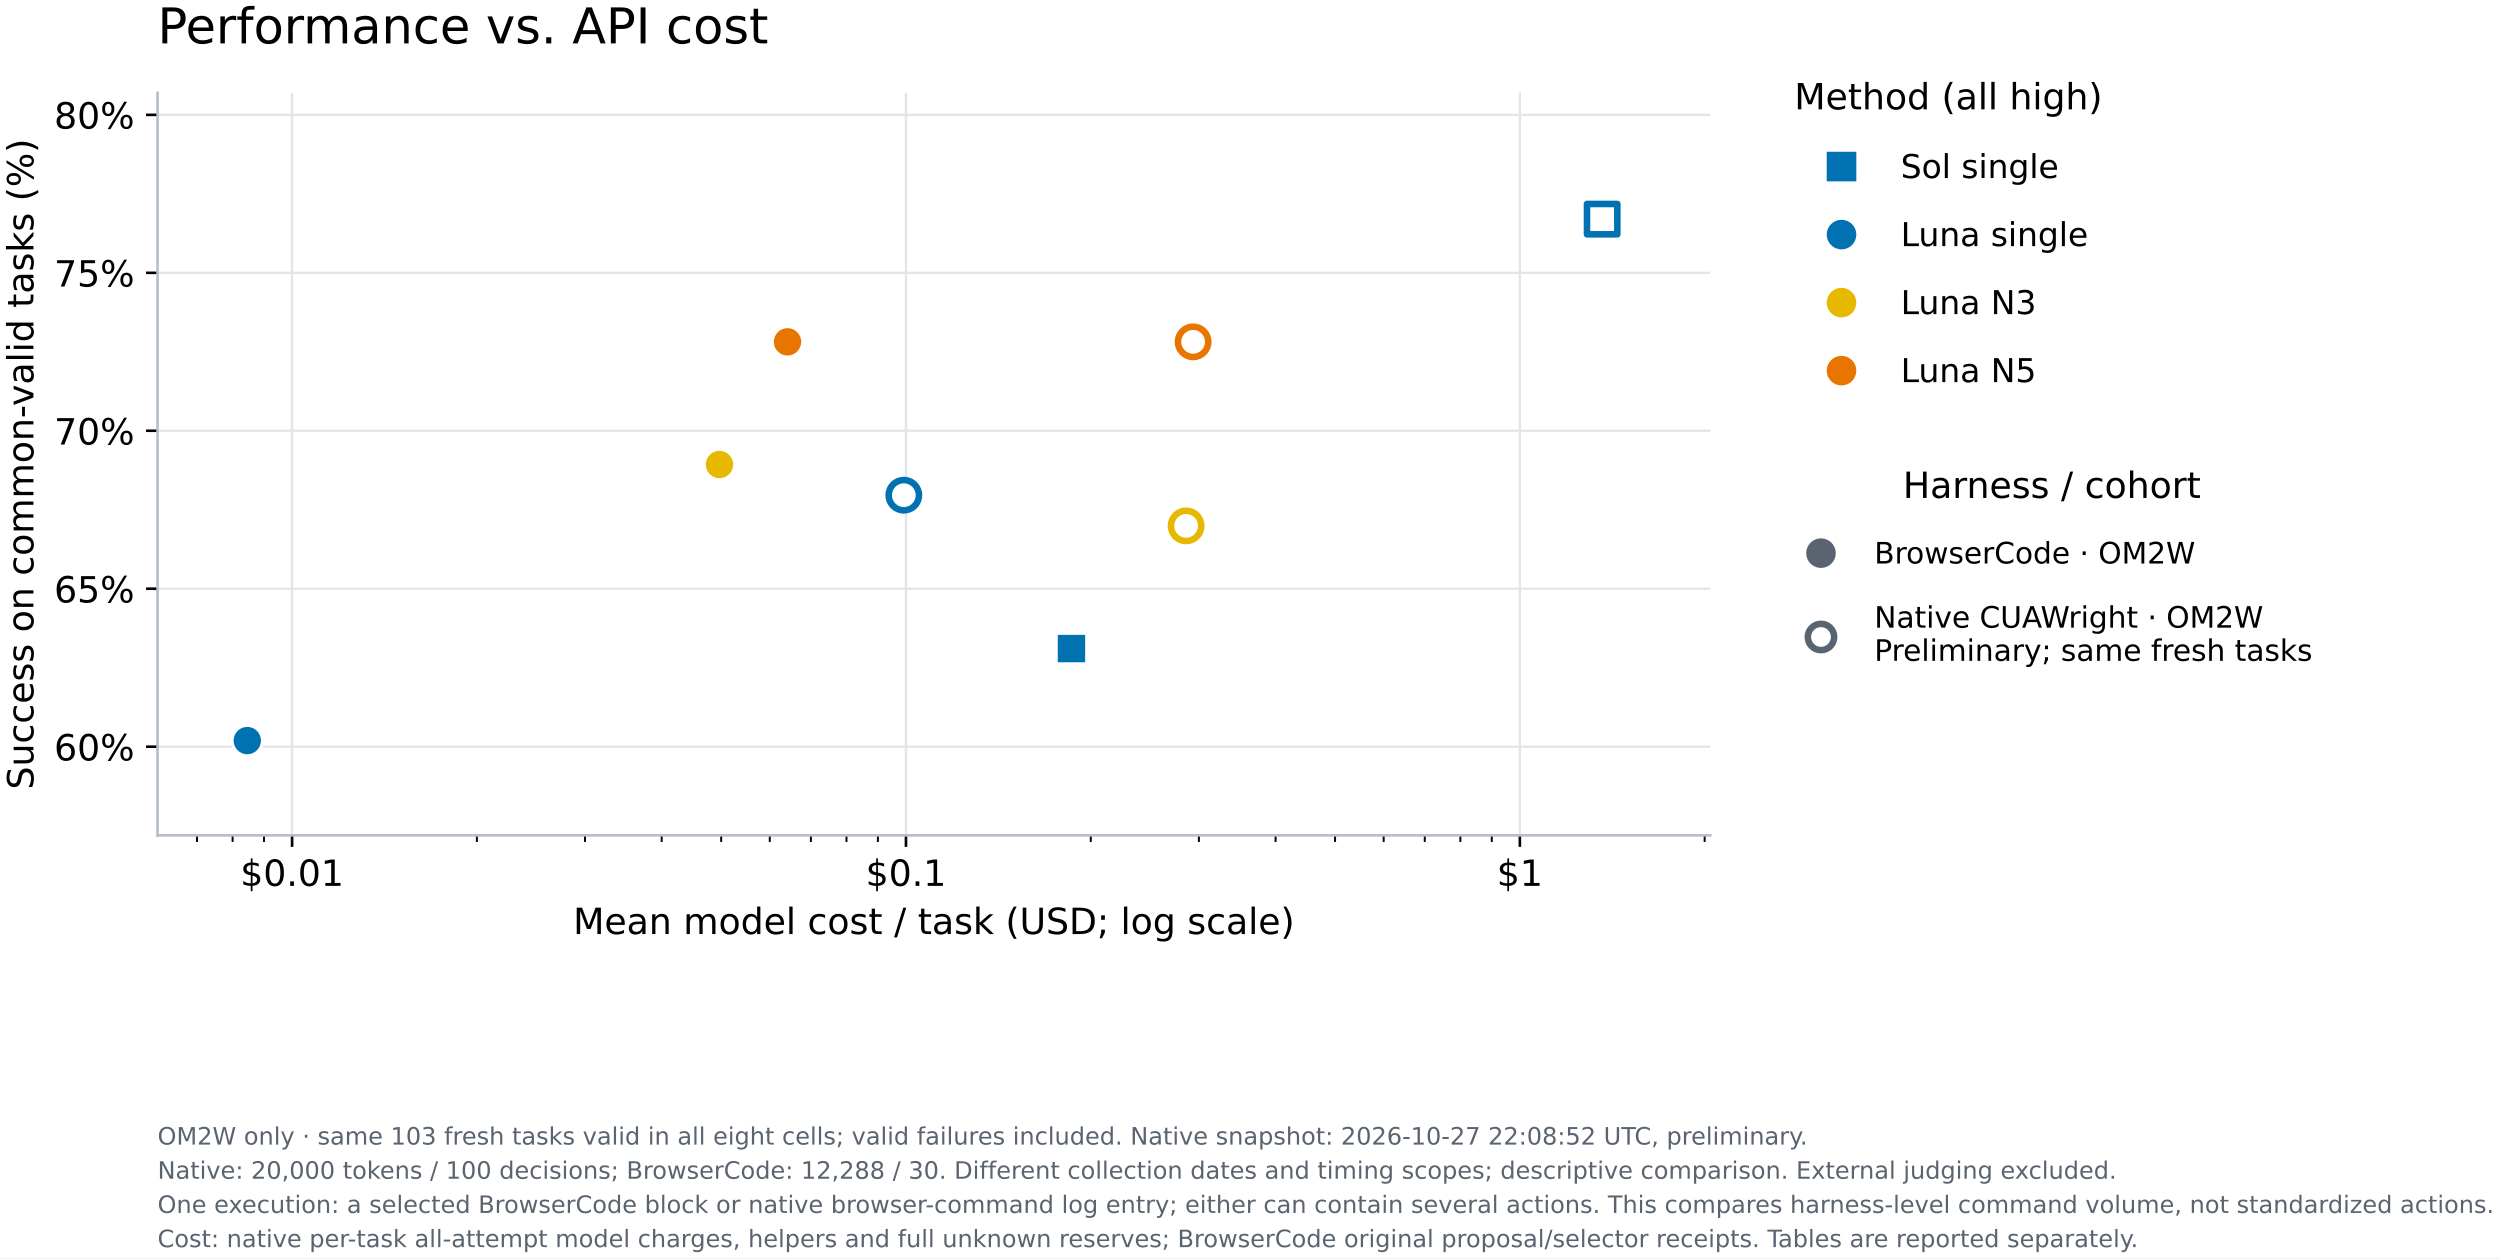
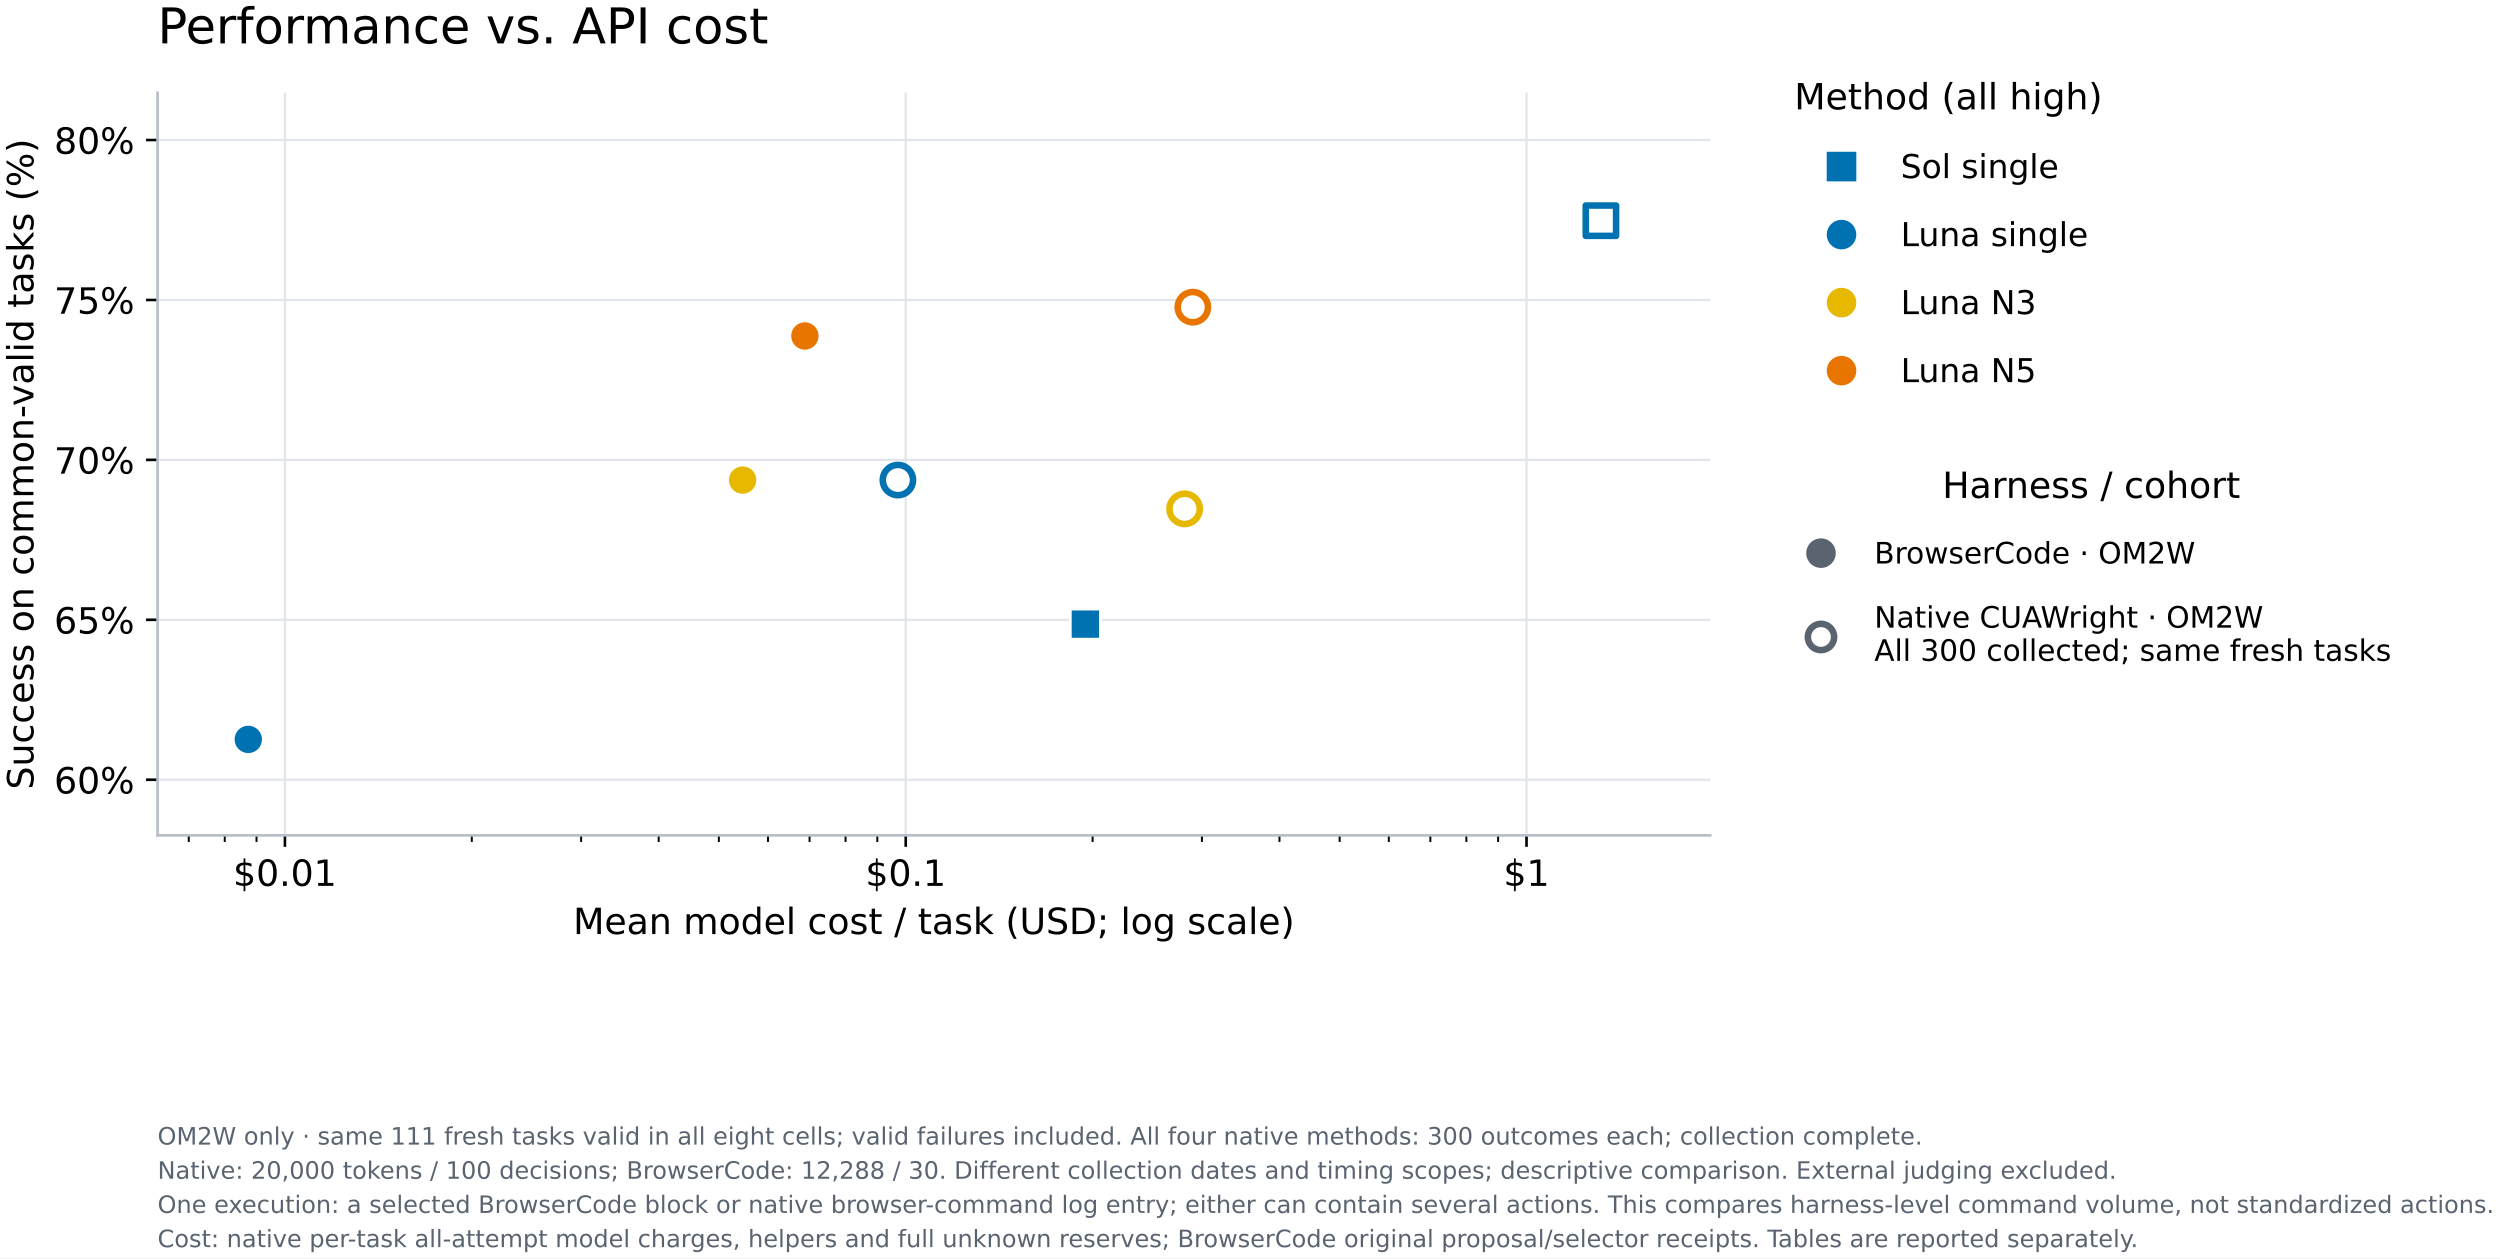
<svg xmlns="http://www.w3.org/2000/svg" xmlns:xlink="http://www.w3.org/1999/xlink" width="759.912pt" height="382.408pt" viewBox="0 0 759.912 382.408" version="1.1">
  <defs>
    <style type="text/css">*{stroke-linejoin: round; stroke-linecap: butt}</style>
  </defs>
  <g id="figure_1">
    <g id="patch_1">
      <path d="M 0 382.408 L 759.912 382.408 L 759.912 -0 L 0 -0 z " style="fill: #ffffff" />
    </g>
    <g id="axes_1">
      <g id="patch_2">
        <path d="M 47.895 253.918 L 519.855 253.918 L 519.855 28.198 L 47.895 28.198 z " style="fill: #ffffff" />
      </g>
      <g id="matplotlib.axis_1">
        <g id="xtick_1">
          <g id="line2d_1">
-             <path d="M 88.784 253.918 L 88.784 28.198 " clip-path="url(#p5fe3030646)" style="fill: none; stroke: #e2e6ea; stroke-width: 0.7; stroke-linecap: square" />
+             <path d="M 86.604 253.918 L 86.604 28.198 " clip-path="url(#p6289dd55c2)" style="fill: none; stroke: #e2e6ea; stroke-width: 0.7; stroke-linecap: square" />
          </g>
          <g id="line2d_2">
            <defs>
-               <path id="md07821ea5d" d="M 0 0 L 0 3.5 " style="stroke: #000000; stroke-width: 0.8" />
+               <path id="m6fe78a5121" d="M 0 0 L 0 3.5 " style="stroke: #000000; stroke-width: 0.8" />
            </defs>
            <g>
-               <use xlink:href="#md07821ea5d" x="88.784" y="253.918" style="stroke: #000000; stroke-width: 0.8" />
+               <use xlink:href="#m6fe78a5121" x="86.604" y="253.918" style="stroke: #000000; stroke-width: 0.8" />
            </g>
          </g>
          <g id="text_1">
-             <text style="font-size: 11px; font-family: 'DejaVu Sans'; text-anchor: middle" x="88.784" y="269.276" transform="rotate(-0 88.7843 269.2759)">$0.01</text>
+             <text style="font-size: 11px; font-family: 'DejaVu Sans'; text-anchor: middle" x="86.604" y="269.276" transform="rotate(-0 86.60435 269.2759)">$0.01</text>
          </g>
        </g>
        <g id="xtick_2">
          <g id="line2d_3">
-             <path d="M 275.384 253.918 L 275.384 28.198 " clip-path="url(#p5fe3030646)" style="fill: none; stroke: #e2e6ea; stroke-width: 0.7; stroke-linecap: square" />
+             <path d="M 275.306 253.918 L 275.306 28.198 " clip-path="url(#p6289dd55c2)" style="fill: none; stroke: #e2e6ea; stroke-width: 0.7; stroke-linecap: square" />
          </g>
          <g id="line2d_4">
            <g>
-               <use xlink:href="#md07821ea5d" x="275.384" y="253.918" style="stroke: #000000; stroke-width: 0.8" />
+               <use xlink:href="#m6fe78a5121" x="275.306" y="253.918" style="stroke: #000000; stroke-width: 0.8" />
            </g>
          </g>
          <g id="text_2">
-             <text style="font-size: 11px; font-family: 'DejaVu Sans'; text-anchor: middle" x="275.384" y="269.276" transform="rotate(-0 275.3842 269.2759)">$0.1</text>
+             <text style="font-size: 11px; font-family: 'DejaVu Sans'; text-anchor: middle" x="275.306" y="269.276" transform="rotate(-0 275.3062 269.2759)">$0.1</text>
          </g>
        </g>
        <g id="xtick_3">
          <g id="line2d_5">
-             <path d="M 461.984 253.918 L 461.984 28.198 " clip-path="url(#p5fe3030646)" style="fill: none; stroke: #e2e6ea; stroke-width: 0.7; stroke-linecap: square" />
+             <path d="M 464.008 253.918 L 464.008 28.198 " clip-path="url(#p6289dd55c2)" style="fill: none; stroke: #e2e6ea; stroke-width: 0.7; stroke-linecap: square" />
          </g>
          <g id="line2d_6">
            <g>
-               <use xlink:href="#md07821ea5d" x="461.984" y="253.918" style="stroke: #000000; stroke-width: 0.8" />
+               <use xlink:href="#m6fe78a5121" x="464.008" y="253.918" style="stroke: #000000; stroke-width: 0.8" />
            </g>
          </g>
          <g id="text_3">
-             <text style="font-size: 11px; font-family: 'DejaVu Sans'; text-anchor: middle" x="461.984" y="269.276" transform="rotate(-0 461.9841 269.2759)">$1</text>
+             <text style="font-size: 11px; font-family: 'DejaVu Sans'; text-anchor: middle" x="464.008" y="269.276" transform="rotate(-0 464.0081 269.2759)">$1</text>
          </g>
        </g>
        <g id="xtick_4">
          <g id="line2d_7">
            <defs>
-               <path id="m4a352d7427" d="M 0 0 L 0 2 " style="stroke: #000000; stroke-width: 0.6" />
+               <path id="m19a1a80abd" d="M 0 0 L 0 2 " style="stroke: #000000; stroke-width: 0.6" />
            </defs>
            <g>
-               <use xlink:href="#m4a352d7427" x="59.88" y="253.918" style="stroke: #000000; stroke-width: 0.6" />
+               <use xlink:href="#m19a1a80abd" x="57.374" y="253.918" style="stroke: #000000; stroke-width: 0.6" />
            </g>
          </g>
        </g>
        <g id="xtick_5">
          <g id="line2d_8">
            <g>
-               <use xlink:href="#m4a352d7427" x="70.701" y="253.918" style="stroke: #000000; stroke-width: 0.6" />
+               <use xlink:href="#m19a1a80abd" x="68.317" y="253.918" style="stroke: #000000; stroke-width: 0.6" />
            </g>
          </g>
        </g>
        <g id="xtick_6">
          <g id="line2d_9">
            <g>
-               <use xlink:href="#m4a352d7427" x="80.246" y="253.918" style="stroke: #000000; stroke-width: 0.6" />
+               <use xlink:href="#m19a1a80abd" x="77.97" y="253.918" style="stroke: #000000; stroke-width: 0.6" />
            </g>
          </g>
        </g>
        <g id="xtick_7">
          <g id="line2d_10">
            <g>
-               <use xlink:href="#m4a352d7427" x="144.956" y="253.918" style="stroke: #000000; stroke-width: 0.6" />
+               <use xlink:href="#m19a1a80abd" x="143.409" y="253.918" style="stroke: #000000; stroke-width: 0.6" />
            </g>
          </g>
        </g>
        <g id="xtick_8">
          <g id="line2d_11">
            <g>
-               <use xlink:href="#m4a352d7427" x="177.815" y="253.918" style="stroke: #000000; stroke-width: 0.6" />
+               <use xlink:href="#m19a1a80abd" x="176.638" y="253.918" style="stroke: #000000; stroke-width: 0.6" />
            </g>
          </g>
        </g>
        <g id="xtick_9">
          <g id="line2d_12">
            <g>
-               <use xlink:href="#m4a352d7427" x="201.129" y="253.918" style="stroke: #000000; stroke-width: 0.6" />
+               <use xlink:href="#m19a1a80abd" x="200.214" y="253.918" style="stroke: #000000; stroke-width: 0.6" />
            </g>
          </g>
        </g>
        <g id="xtick_10">
          <g id="line2d_13">
            <g>
-               <use xlink:href="#m4a352d7427" x="219.212" y="253.918" style="stroke: #000000; stroke-width: 0.6" />
+               <use xlink:href="#m19a1a80abd" x="218.501" y="253.918" style="stroke: #000000; stroke-width: 0.6" />
            </g>
          </g>
        </g>
        <g id="xtick_11">
          <g id="line2d_14">
            <g>
-               <use xlink:href="#m4a352d7427" x="233.987" y="253.918" style="stroke: #000000; stroke-width: 0.6" />
+               <use xlink:href="#m19a1a80abd" x="233.443" y="253.918" style="stroke: #000000; stroke-width: 0.6" />
            </g>
          </g>
        </g>
        <g id="xtick_12">
          <g id="line2d_15">
            <g>
-               <use xlink:href="#m4a352d7427" x="246.48" y="253.918" style="stroke: #000000; stroke-width: 0.6" />
+               <use xlink:href="#m19a1a80abd" x="246.076" y="253.918" style="stroke: #000000; stroke-width: 0.6" />
            </g>
          </g>
        </g>
        <g id="xtick_13">
          <g id="line2d_16">
            <g>
-               <use xlink:href="#m4a352d7427" x="257.301" y="253.918" style="stroke: #000000; stroke-width: 0.6" />
+               <use xlink:href="#m19a1a80abd" x="257.019" y="253.918" style="stroke: #000000; stroke-width: 0.6" />
            </g>
          </g>
        </g>
        <g id="xtick_14">
          <g id="line2d_17">
            <g>
-               <use xlink:href="#m4a352d7427" x="266.846" y="253.918" style="stroke: #000000; stroke-width: 0.6" />
+               <use xlink:href="#m19a1a80abd" x="266.672" y="253.918" style="stroke: #000000; stroke-width: 0.6" />
            </g>
          </g>
        </g>
        <g id="xtick_15">
          <g id="line2d_18">
            <g>
-               <use xlink:href="#m4a352d7427" x="331.556" y="253.918" style="stroke: #000000; stroke-width: 0.6" />
+               <use xlink:href="#m19a1a80abd" x="332.111" y="253.918" style="stroke: #000000; stroke-width: 0.6" />
            </g>
          </g>
        </g>
        <g id="xtick_16">
          <g id="line2d_19">
            <g>
-               <use xlink:href="#m4a352d7427" x="364.415" y="253.918" style="stroke: #000000; stroke-width: 0.6" />
+               <use xlink:href="#m19a1a80abd" x="365.34" y="253.918" style="stroke: #000000; stroke-width: 0.6" />
            </g>
          </g>
        </g>
        <g id="xtick_17">
          <g id="line2d_20">
            <g>
-               <use xlink:href="#m4a352d7427" x="387.729" y="253.918" style="stroke: #000000; stroke-width: 0.6" />
+               <use xlink:href="#m19a1a80abd" x="388.916" y="253.918" style="stroke: #000000; stroke-width: 0.6" />
            </g>
          </g>
        </g>
        <g id="xtick_18">
          <g id="line2d_21">
            <g>
-               <use xlink:href="#m4a352d7427" x="405.812" y="253.918" style="stroke: #000000; stroke-width: 0.6" />
+               <use xlink:href="#m19a1a80abd" x="407.203" y="253.918" style="stroke: #000000; stroke-width: 0.6" />
            </g>
          </g>
        </g>
        <g id="xtick_19">
          <g id="line2d_22">
            <g>
-               <use xlink:href="#m4a352d7427" x="420.587" y="253.918" style="stroke: #000000; stroke-width: 0.6" />
+               <use xlink:href="#m19a1a80abd" x="422.145" y="253.918" style="stroke: #000000; stroke-width: 0.6" />
            </g>
          </g>
        </g>
        <g id="xtick_20">
          <g id="line2d_23">
            <g>
-               <use xlink:href="#m4a352d7427" x="433.079" y="253.918" style="stroke: #000000; stroke-width: 0.6" />
+               <use xlink:href="#m19a1a80abd" x="434.778" y="253.918" style="stroke: #000000; stroke-width: 0.6" />
            </g>
          </g>
        </g>
        <g id="xtick_21">
          <g id="line2d_24">
            <g>
-               <use xlink:href="#m4a352d7427" x="443.901" y="253.918" style="stroke: #000000; stroke-width: 0.6" />
+               <use xlink:href="#m19a1a80abd" x="445.721" y="253.918" style="stroke: #000000; stroke-width: 0.6" />
            </g>
          </g>
        </g>
        <g id="xtick_22">
          <g id="line2d_25">
            <g>
-               <use xlink:href="#m4a352d7427" x="453.446" y="253.918" style="stroke: #000000; stroke-width: 0.6" />
-             </g>
-           </g>
-         </g>
-         <g id="xtick_23">
-           <g id="line2d_26">
-             <g>
-               <use xlink:href="#m4a352d7427" x="518.156" y="253.918" style="stroke: #000000; stroke-width: 0.6" />
+               <use xlink:href="#m19a1a80abd" x="455.374" y="253.918" style="stroke: #000000; stroke-width: 0.6" />
            </g>
          </g>
        </g>
        <g id="text_4">
          <text style="font-size: 11px; font-family: 'DejaVu Sans'; text-anchor: middle" x="283.875" y="283.922" transform="rotate(-0 283.8752 283.9219)">Mean model cost / task (USD; log scale)</text>
        </g>
      </g>
      <g id="matplotlib.axis_2">
        <g id="ytick_1">
+           <g id="line2d_26">
+             <path d="M 47.895 237.013 L 519.855 237.013 " clip-path="url(#p6289dd55c2)" style="fill: none; stroke: #e2e6ea; stroke-width: 0.7; stroke-linecap: square" />
+           </g>
          <g id="line2d_27">
-             <path d="M 47.895 226.973 L 519.855 226.973 " clip-path="url(#p5fe3030646)" style="fill: none; stroke: #e2e6ea; stroke-width: 0.7; stroke-linecap: square" />
-           </g>
+             <defs>
+               <path id="m3a8a5064e0" d="M 0 0 L -3.5 0 " style="stroke: #000000; stroke-width: 0.8" />
+             </defs>
+             <g>
+               <use xlink:href="#m3a8a5064e0" x="47.895" y="237.013" style="stroke: #000000; stroke-width: 0.8" />
+             </g>
+           </g>
+           <g id="text_5">
+             <text style="font-size: 11px; font-family: 'DejaVu Sans'; text-anchor: end" x="40.895" y="241.192" transform="rotate(-0 40.89516 241.1919)">60%</text>
+           </g>
+         </g>
+         <g id="ytick_2">
          <g id="line2d_28">
-             <defs>
-               <path id="mc757bfd48d" d="M 0 0 L -3.5 0 " style="stroke: #000000; stroke-width: 0.8" />
-             </defs>
-             <g>
-               <use xlink:href="#mc757bfd48d" x="47.895" y="226.973" style="stroke: #000000; stroke-width: 0.8" />
-             </g>
-           </g>
-           <g id="text_5">
-             <text style="font-size: 11px; font-family: 'DejaVu Sans'; text-anchor: end" x="40.895" y="231.152" transform="rotate(-0 40.89516 231.1521)">60%</text>
-           </g>
-         </g>
-         <g id="ytick_2">
+             <path d="M 47.895 188.4 L 519.855 188.4 " clip-path="url(#p6289dd55c2)" style="fill: none; stroke: #e2e6ea; stroke-width: 0.7; stroke-linecap: square" />
+           </g>
          <g id="line2d_29">
-             <path d="M 47.895 178.957 L 519.855 178.957 " clip-path="url(#p5fe3030646)" style="fill: none; stroke: #e2e6ea; stroke-width: 0.7; stroke-linecap: square" />
-           </g>
+             <g>
+               <use xlink:href="#m3a8a5064e0" x="47.895" y="188.4" style="stroke: #000000; stroke-width: 0.8" />
+             </g>
+           </g>
+           <g id="text_6">
+             <text style="font-size: 11px; font-family: 'DejaVu Sans'; text-anchor: end" x="40.895" y="192.579" transform="rotate(-0 40.89516 192.5793)">65%</text>
+           </g>
+         </g>
+         <g id="ytick_3">
          <g id="line2d_30">
-             <g>
-               <use xlink:href="#mc757bfd48d" x="47.895" y="178.957" style="stroke: #000000; stroke-width: 0.8" />
-             </g>
-           </g>
-           <g id="text_6">
-             <text style="font-size: 11px; font-family: 'DejaVu Sans'; text-anchor: end" x="40.895" y="183.136" transform="rotate(-0 40.89516 183.1365)">65%</text>
-           </g>
-         </g>
-         <g id="ytick_3">
+             <path d="M 47.895 139.788 L 519.855 139.788 " clip-path="url(#p6289dd55c2)" style="fill: none; stroke: #e2e6ea; stroke-width: 0.7; stroke-linecap: square" />
+           </g>
          <g id="line2d_31">
-             <path d="M 47.895 130.942 L 519.855 130.942 " clip-path="url(#p5fe3030646)" style="fill: none; stroke: #e2e6ea; stroke-width: 0.7; stroke-linecap: square" />
-           </g>
+             <g>
+               <use xlink:href="#m3a8a5064e0" x="47.895" y="139.788" style="stroke: #000000; stroke-width: 0.8" />
+             </g>
+           </g>
+           <g id="text_7">
+             <text style="font-size: 11px; font-family: 'DejaVu Sans'; text-anchor: end" x="40.895" y="143.967" transform="rotate(-0 40.89516 143.9667)">70%</text>
+           </g>
+         </g>
+         <g id="ytick_4">
          <g id="line2d_32">
-             <g>
-               <use xlink:href="#mc757bfd48d" x="47.895" y="130.942" style="stroke: #000000; stroke-width: 0.8" />
-             </g>
-           </g>
-           <g id="text_7">
-             <text style="font-size: 11px; font-family: 'DejaVu Sans'; text-anchor: end" x="40.895" y="135.121" transform="rotate(-0 40.89516 135.1209)">70%</text>
-           </g>
-         </g>
-         <g id="ytick_4">
+             <path d="M 47.895 91.175 L 519.855 91.175 " clip-path="url(#p6289dd55c2)" style="fill: none; stroke: #e2e6ea; stroke-width: 0.7; stroke-linecap: square" />
+           </g>
          <g id="line2d_33">
-             <path d="M 47.895 82.926 L 519.855 82.926 " clip-path="url(#p5fe3030646)" style="fill: none; stroke: #e2e6ea; stroke-width: 0.7; stroke-linecap: square" />
-           </g>
+             <g>
+               <use xlink:href="#m3a8a5064e0" x="47.895" y="91.175" style="stroke: #000000; stroke-width: 0.8" />
+             </g>
+           </g>
+           <g id="text_8">
+             <text style="font-size: 11px; font-family: 'DejaVu Sans'; text-anchor: end" x="40.895" y="95.354" transform="rotate(-0 40.89516 95.35417)">75%</text>
+           </g>
+         </g>
+         <g id="ytick_5">
          <g id="line2d_34">
-             <g>
-               <use xlink:href="#mc757bfd48d" x="47.895" y="82.926" style="stroke: #000000; stroke-width: 0.8" />
-             </g>
-           </g>
-           <g id="text_8">
-             <text style="font-size: 11px; font-family: 'DejaVu Sans'; text-anchor: end" x="40.895" y="87.105" transform="rotate(-0 40.89516 87.10527)">75%</text>
-           </g>
-         </g>
-         <g id="ytick_5">
+             <path d="M 47.895 42.562 L 519.855 42.562 " clip-path="url(#p6289dd55c2)" style="fill: none; stroke: #e2e6ea; stroke-width: 0.7; stroke-linecap: square" />
+           </g>
          <g id="line2d_35">
-             <path d="M 47.895 34.911 L 519.855 34.911 " clip-path="url(#p5fe3030646)" style="fill: none; stroke: #e2e6ea; stroke-width: 0.7; stroke-linecap: square" />
-           </g>
-           <g id="line2d_36">
-             <g>
-               <use xlink:href="#mc757bfd48d" x="47.895" y="34.911" style="stroke: #000000; stroke-width: 0.8" />
+             <g>
+               <use xlink:href="#m3a8a5064e0" x="47.895" y="42.562" style="stroke: #000000; stroke-width: 0.8" />
            </g>
          </g>
          <g id="text_9">
-             <text style="font-size: 11px; font-family: 'DejaVu Sans'; text-anchor: end" x="40.895" y="39.09" transform="rotate(-0 40.89516 39.08966)">80%</text>
+             <text style="font-size: 11px; font-family: 'DejaVu Sans'; text-anchor: end" x="40.895" y="46.742" transform="rotate(-0 40.89516 46.74159)">80%</text>
          </g>
        </g>
        <g id="text_10">
          <text style="font-size: 11px; font-family: 'DejaVu Sans'; text-anchor: middle" x="10.158" y="141.058" transform="rotate(-90 10.15828 141.0577)">Success on common-valid tasks (%)</text>
        </g>
      </g>
      <g id="patch_3">
        <path d="M 47.895 253.918 L 47.895 28.198 " style="fill: none; stroke: #b7bec7; stroke-width: 0.8; stroke-linejoin: miter; stroke-linecap: square" />
      </g>
      <g id="patch_4">
        <path d="M 47.895 253.918 L 519.855 253.918 " style="fill: none; stroke: #b7bec7; stroke-width: 0.8; stroke-linejoin: miter; stroke-linecap: square" />
      </g>
      <g id="PathCollection_1">
        <defs>
-           <path id="m7515c80893" d="M -4.61 4.61 L 4.61 4.61 L 4.61 -4.61 L -4.61 -4.61 z " style="stroke: #ffffff; stroke-width: 0.9" />
-         </defs>
-         <g clip-path="url(#p5fe3030646)">
-           <use xlink:href="#m7515c80893" x="325.687" y="197.138" style="fill: #0072b2; stroke: #ffffff; stroke-width: 0.9" />
+           <path id="m24e2ac7392" d="M -4.61 4.61 L 4.61 4.61 L 4.61 -4.61 L -4.61 -4.61 z " style="stroke: #ffffff; stroke-width: 0.9" />
+         </defs>
+         <g clip-path="url(#p6289dd55c2)">
+           <use xlink:href="#m24e2ac7392" x="329.913" y="189.714" style="fill: #0072b2; stroke: #ffffff; stroke-width: 0.9" />
        </g>
      </g>
      <g id="PathCollection_2">
        <defs>
-           <path id="m744740194f" d="M 0 4.61 C 1.223 4.61 2.395 4.124 3.26 3.26 C 4.124 2.395 4.61 1.223 4.61 0 C 4.61 -1.223 4.124 -2.395 3.26 -3.26 C 2.395 -4.124 1.223 -4.61 0 -4.61 C -1.223 -4.61 -2.395 -4.124 -3.26 -3.26 C -4.124 -2.395 -4.61 -1.223 -4.61 0 C -4.61 1.223 -4.124 2.395 -3.26 3.26 C -2.395 4.124 -1.223 4.61 0 4.61 z " style="stroke: #ffffff; stroke-width: 0.9" />
-         </defs>
-         <g clip-path="url(#p5fe3030646)">
-           <use xlink:href="#m744740194f" x="75.163" y="225.108" style="fill: #0072b2; stroke: #ffffff; stroke-width: 0.9" />
+           <path id="me36398df02" d="M 0 4.61 C 1.223 4.61 2.395 4.124 3.26 3.26 C 4.124 2.395 4.61 1.223 4.61 0 C 4.61 -1.223 4.124 -2.395 3.26 -3.26 C 2.395 -4.124 1.223 -4.61 0 -4.61 C -1.223 -4.61 -2.395 -4.124 -3.26 -3.26 C -4.124 -2.395 -4.61 -1.223 -4.61 0 C -4.61 1.223 -4.124 2.395 -3.26 3.26 C -2.395 4.124 -1.223 4.61 0 4.61 z " style="stroke: #ffffff; stroke-width: 0.9" />
+         </defs>
+         <g clip-path="url(#p6289dd55c2)">
+           <use xlink:href="#me36398df02" x="75.47" y="224.75" style="fill: #0072b2; stroke: #ffffff; stroke-width: 0.9" />
        </g>
      </g>
      <g id="PathCollection_3">
        <defs>
-           <path id="ma30a7b863b" d="M 0 4.61 C 1.223 4.61 2.395 4.124 3.26 3.26 C 4.124 2.395 4.61 1.223 4.61 0 C 4.61 -1.223 4.124 -2.395 3.26 -3.26 C 2.395 -4.124 1.223 -4.61 0 -4.61 C -1.223 -4.61 -2.395 -4.124 -3.26 -3.26 C -4.124 -2.395 -4.61 -1.223 -4.61 0 C -4.61 1.223 -4.124 2.395 -3.26 3.26 C -2.395 4.124 -1.223 4.61 0 4.61 z " style="stroke: #ffffff; stroke-width: 0.9" />
-         </defs>
-         <g clip-path="url(#p5fe3030646)">
-           <use xlink:href="#ma30a7b863b" x="218.694" y="141.198" style="fill: #e6b800; stroke: #ffffff; stroke-width: 0.9" />
+           <path id="m5a5aaf8830" d="M 0 4.61 C 1.223 4.61 2.395 4.124 3.26 3.26 C 4.124 2.395 4.61 1.223 4.61 0 C 4.61 -1.223 4.124 -2.395 3.26 -3.26 C 2.395 -4.124 1.223 -4.61 0 -4.61 C -1.223 -4.61 -2.395 -4.124 -3.26 -3.26 C -4.124 -2.395 -4.61 -1.223 -4.61 0 C -4.61 1.223 -4.124 2.395 -3.26 3.26 C -2.395 4.124 -1.223 4.61 0 4.61 z " style="stroke: #ffffff; stroke-width: 0.9" />
+         </defs>
+         <g clip-path="url(#p6289dd55c2)">
+           <use xlink:href="#m5a5aaf8830" x="225.726" y="145.919" style="fill: #e6b800; stroke: #ffffff; stroke-width: 0.9" />
        </g>
      </g>
      <g id="PathCollection_4">
        <defs>
-           <path id="m1f01966428" d="M 0 4.61 C 1.223 4.61 2.395 4.124 3.26 3.26 C 4.124 2.395 4.61 1.223 4.61 0 C 4.61 -1.223 4.124 -2.395 3.26 -3.26 C 2.395 -4.124 1.223 -4.61 0 -4.61 C -1.223 -4.61 -2.395 -4.124 -3.26 -3.26 C -4.124 -2.395 -4.61 -1.223 -4.61 0 C -4.61 1.223 -4.124 2.395 -3.26 3.26 C -2.395 4.124 -1.223 4.61 0 4.61 z " style="stroke: #ffffff; stroke-width: 0.9" />
-         </defs>
-         <g clip-path="url(#p5fe3030646)">
-           <use xlink:href="#m1f01966428" x="239.375" y="103.904" style="fill: #e87500; stroke: #ffffff; stroke-width: 0.9" />
+           <path id="mf7e138f976" d="M 0 4.61 C 1.223 4.61 2.395 4.124 3.26 3.26 C 4.124 2.395 4.61 1.223 4.61 0 C 4.61 -1.223 4.124 -2.395 3.26 -3.26 C 2.395 -4.124 1.223 -4.61 0 -4.61 C -1.223 -4.61 -2.395 -4.124 -3.26 -3.26 C -4.124 -2.395 -4.61 -1.223 -4.61 0 C -4.61 1.223 -4.124 2.395 -3.26 3.26 C -2.395 4.124 -1.223 4.61 0 4.61 z " style="stroke: #ffffff; stroke-width: 0.9" />
+         </defs>
+         <g clip-path="url(#p6289dd55c2)">
+           <use xlink:href="#mf7e138f976" x="244.658" y="102.124" style="fill: #e87500; stroke: #ffffff; stroke-width: 0.9" />
        </g>
      </g>
      <g id="PathCollection_5">
        <defs>
-           <path id="mbf46f6de6a" d="M -4.61 4.61 L 4.61 4.61 L 4.61 -4.61 L -4.61 -4.61 z " style="stroke: #0072b2; stroke-width: 2" />
-         </defs>
-         <g clip-path="url(#p5fe3030646)">
-           <use xlink:href="#mbf46f6de6a" x="486.997" y="66.61" style="fill: #ffffff; stroke: #0072b2; stroke-width: 2" />
+           <path id="m17cadc3117" d="M -4.61 4.61 L 4.61 4.61 L 4.61 -4.61 L -4.61 -4.61 z " style="stroke: #0072b2; stroke-width: 2" />
+         </defs>
+         <g clip-path="url(#p6289dd55c2)">
+           <use xlink:href="#m17cadc3117" x="486.626" y="67.088" style="fill: #ffffff; stroke: #0072b2; stroke-width: 2" />
        </g>
      </g>
      <g id="PathCollection_6">
        <defs>
-           <path id="me4fe4c275f" d="M 0 4.61 C 1.223 4.61 2.395 4.124 3.26 3.26 C 4.124 2.395 4.61 1.223 4.61 0 C 4.61 -1.223 4.124 -2.395 3.26 -3.26 C 2.395 -4.124 1.223 -4.61 0 -4.61 C -1.223 -4.61 -2.395 -4.124 -3.26 -3.26 C -4.124 -2.395 -4.61 -1.223 -4.61 0 C -4.61 1.223 -4.124 2.395 -3.26 3.26 C -2.395 4.124 -1.223 4.61 0 4.61 z " style="stroke: #0072b2; stroke-width: 2" />
-         </defs>
-         <g clip-path="url(#p5fe3030646)">
-           <use xlink:href="#me4fe4c275f" x="274.732" y="150.521" style="fill: #ffffff; stroke: #0072b2; stroke-width: 2" />
+           <path id="mae506982fb" d="M 0 4.61 C 1.223 4.61 2.395 4.124 3.26 3.26 C 4.124 2.395 4.61 1.223 4.61 0 C 4.61 -1.223 4.124 -2.395 3.26 -3.26 C 2.395 -4.124 1.223 -4.61 0 -4.61 C -1.223 -4.61 -2.395 -4.124 -3.26 -3.26 C -4.124 -2.395 -4.61 -1.223 -4.61 0 C -4.61 1.223 -4.124 2.395 -3.26 3.26 C -2.395 4.124 -1.223 4.61 0 4.61 z " style="stroke: #0072b2; stroke-width: 2" />
+         </defs>
+         <g clip-path="url(#p6289dd55c2)">
+           <use xlink:href="#mae506982fb" x="272.929" y="145.919" style="fill: #ffffff; stroke: #0072b2; stroke-width: 2" />
        </g>
      </g>
      <g id="PathCollection_7">
        <defs>
-           <path id="m4aa7725a94" d="M 0 4.61 C 1.223 4.61 2.395 4.124 3.26 3.26 C 4.124 2.395 4.61 1.223 4.61 0 C 4.61 -1.223 4.124 -2.395 3.26 -3.26 C 2.395 -4.124 1.223 -4.61 0 -4.61 C -1.223 -4.61 -2.395 -4.124 -3.26 -3.26 C -4.124 -2.395 -4.61 -1.223 -4.61 0 C -4.61 1.223 -4.124 2.395 -3.26 3.26 C -2.395 4.124 -1.223 4.61 0 4.61 z " style="stroke: #e6b800; stroke-width: 2" />
-         </defs>
-         <g clip-path="url(#p5fe3030646)">
-           <use xlink:href="#m4aa7725a94" x="360.535" y="159.844" style="fill: #ffffff; stroke: #e6b800; stroke-width: 2" />
+           <path id="m311ce9d2a4" d="M 0 4.61 C 1.223 4.61 2.395 4.124 3.26 3.26 C 4.124 2.395 4.61 1.223 4.61 0 C 4.61 -1.223 4.124 -2.395 3.26 -3.26 C 2.395 -4.124 1.223 -4.61 0 -4.61 C -1.223 -4.61 -2.395 -4.124 -3.26 -3.26 C -4.124 -2.395 -4.61 -1.223 -4.61 0 C -4.61 1.223 -4.124 2.395 -3.26 3.26 C -2.395 4.124 -1.223 4.61 0 4.61 z " style="stroke: #e6b800; stroke-width: 2" />
+         </defs>
+         <g clip-path="url(#p6289dd55c2)">
+           <use xlink:href="#m311ce9d2a4" x="360.084" y="154.678" style="fill: #ffffff; stroke: #e6b800; stroke-width: 2" />
        </g>
      </g>
      <g id="PathCollection_8">
        <defs>
-           <path id="m9ca9cb07bb" d="M 0 4.61 C 1.223 4.61 2.395 4.124 3.26 3.26 C 4.124 2.395 4.61 1.223 4.61 0 C 4.61 -1.223 4.124 -2.395 3.26 -3.26 C 2.395 -4.124 1.223 -4.61 0 -4.61 C -1.223 -4.61 -2.395 -4.124 -3.26 -3.26 C -4.124 -2.395 -4.61 -1.223 -4.61 0 C -4.61 1.223 -4.124 2.395 -3.26 3.26 C -2.395 4.124 -1.223 4.61 0 4.61 z " style="stroke: #e87500; stroke-width: 2" />
-         </defs>
-         <g clip-path="url(#p5fe3030646)">
-           <use xlink:href="#m9ca9cb07bb" x="362.663" y="103.904" style="fill: #ffffff; stroke: #e87500; stroke-width: 2" />
+           <path id="m27bd7bcf77" d="M 0 4.61 C 1.223 4.61 2.395 4.124 3.26 3.26 C 4.124 2.395 4.61 1.223 4.61 0 C 4.61 -1.223 4.124 -2.395 3.26 -3.26 C 2.395 -4.124 1.223 -4.61 0 -4.61 C -1.223 -4.61 -2.395 -4.124 -3.26 -3.26 C -4.124 -2.395 -4.61 -1.223 -4.61 0 C -4.61 1.223 -4.124 2.395 -3.26 3.26 C -2.395 4.124 -1.223 4.61 0 4.61 z " style="stroke: #e87500; stroke-width: 2" />
+         </defs>
+         <g clip-path="url(#p6289dd55c2)">
+           <use xlink:href="#m27bd7bcf77" x="362.577" y="93.365" style="fill: #ffffff; stroke: #e87500; stroke-width: 2" />
        </g>
      </g>
      <g id="text_11">
        <text style="font-size: 15px; font-family: 'DejaVu Sans'; text-anchor: start" x="47.895" y="13.198" transform="rotate(-0 47.89516 13.19766)">Performance vs. API cost</text>
      </g>
    </g>
    <g id="text_12">
-       <text style="font-size: 7.3px; font-family: 'DejaVu Sans'; fill: #5a6470" transform="translate(47.89516 347.9102)">OM2W only · same 103 fresh tasks valid in all eight cells; valid failures included. Native snapshot: 2026-10-27 22:08:52 UTC, preliminary.</text>
+       <text style="font-size: 7.3px; font-family: 'DejaVu Sans'; fill: #5a6470" transform="translate(47.89516 347.9102)">OM2W only · same 111 fresh tasks valid in all eight cells; valid failures included. All four native methods: 300 outcomes each; collection complete.</text>
      <text style="font-size: 7.3px; font-family: 'DejaVu Sans'; fill: #5a6470" transform="translate(47.89516 358.3034)">Native: 20,000 tokens / 100 decisions; BrowserCode: 12,288 / 30. Different collection dates and timing scopes; descriptive comparison. External judging excluded.</text>
      <text style="font-size: 7.3px; font-family: 'DejaVu Sans'; fill: #5a6470" transform="translate(47.89516 368.6965)">One execution: a selected BrowserCode block or native browser-command log entry; either can contain several actions. This compares harness-level command volume, not standardized actions.</text>
      <text style="font-size: 7.3px; font-family: 'DejaVu Sans'; fill: #5a6470" transform="translate(47.89516 379.0897)">Cost: native per-task all-attempt model charges, helpers and full unknown reserves; BrowserCode original proposal/selector receipts. Tables are reported separately.</text>
    </g>
    <g id="legend_1">
      <g id="text_13">
        <text style="font-size: 11px; font-family: 'DejaVu Sans'; text-anchor: start" x="545.415" y="33.244" transform="rotate(-0 545.4152 33.24394)">Method (all high)</text>
      </g>
-       <g id="line2d_37">
-         <defs>
-           <path id="m312db8b5bd" d="M -4 4 L 4 4 L 4 -4 L -4 -4 z " style="stroke: #0072b2; stroke-linejoin: miter" />
-         </defs>
-         <g>
-           <use xlink:href="#m312db8b5bd" x="559.757" y="50.63" style="fill: #0072b2; stroke: #0072b2; stroke-linejoin: miter" />
+       <g id="line2d_36">
+         <defs>
+           <path id="m123386f024" d="M -4 4 L 4 4 L 4 -4 L -4 -4 z " style="stroke: #0072b2; stroke-linejoin: miter" />
+         </defs>
+         <g>
+           <use xlink:href="#m123386f024" x="559.757" y="50.63" style="fill: #0072b2; stroke: #0072b2; stroke-linejoin: miter" />
        </g>
      </g>
      <g id="text_14">
        <text style="font-size: 10px; font-family: 'DejaVu Sans'; text-anchor: start" x="577.757" y="54.13" transform="rotate(-0 577.7571 54.13003)">Sol single</text>
      </g>
-       <g id="line2d_38">
-         <defs>
-           <path id="m054515c54e" d="M 0 4 C 1.061 4 2.078 3.579 2.828 2.828 C 3.579 2.078 4 1.061 4 0 C 4 -1.061 3.579 -2.078 2.828 -2.828 C 2.078 -3.579 1.061 -4 0 -4 C -1.061 -4 -2.078 -3.579 -2.828 -2.828 C -3.579 -2.078 -4 -1.061 -4 0 C -4 1.061 -3.579 2.078 -2.828 2.828 C -2.078 3.579 -1.061 4 0 4 z " style="stroke: #0072b2" />
-         </defs>
-         <g>
-           <use xlink:href="#m054515c54e" x="559.757" y="71.308" style="fill: #0072b2; stroke: #0072b2" />
+       <g id="line2d_37">
+         <defs>
+           <path id="ma345fc9b96" d="M 0 4 C 1.061 4 2.078 3.579 2.828 2.828 C 3.579 2.078 4 1.061 4 0 C 4 -1.061 3.579 -2.078 2.828 -2.828 C 2.078 -3.579 1.061 -4 0 -4 C -1.061 -4 -2.078 -3.579 -2.828 -2.828 C -3.579 -2.078 -4 -1.061 -4 0 C -4 1.061 -3.579 2.078 -2.828 2.828 C -2.078 3.579 -1.061 4 0 4 z " style="stroke: #0072b2" />
+         </defs>
+         <g>
+           <use xlink:href="#ma345fc9b96" x="559.757" y="71.308" style="fill: #0072b2; stroke: #0072b2" />
        </g>
      </g>
      <g id="text_15">
        <text style="font-size: 10px; font-family: 'DejaVu Sans'; text-anchor: start" x="577.757" y="74.808" transform="rotate(-0 577.7571 74.80816)">Luna single</text>
      </g>
-       <g id="line2d_39">
-         <defs>
-           <path id="m49e8460ec3" d="M 0 4 C 1.061 4 2.078 3.579 2.828 2.828 C 3.579 2.078 4 1.061 4 0 C 4 -1.061 3.579 -2.078 2.828 -2.828 C 2.078 -3.579 1.061 -4 0 -4 C -1.061 -4 -2.078 -3.579 -2.828 -2.828 C -3.579 -2.078 -4 -1.061 -4 0 C -4 1.061 -3.579 2.078 -2.828 2.828 C -2.078 3.579 -1.061 4 0 4 z " style="stroke: #e6b800" />
-         </defs>
-         <g>
-           <use xlink:href="#m49e8460ec3" x="559.757" y="91.986" style="fill: #e6b800; stroke: #e6b800" />
+       <g id="line2d_38">
+         <defs>
+           <path id="mdd2d381904" d="M 0 4 C 1.061 4 2.078 3.579 2.828 2.828 C 3.579 2.078 4 1.061 4 0 C 4 -1.061 3.579 -2.078 2.828 -2.828 C 2.078 -3.579 1.061 -4 0 -4 C -1.061 -4 -2.078 -3.579 -2.828 -2.828 C -3.579 -2.078 -4 -1.061 -4 0 C -4 1.061 -3.579 2.078 -2.828 2.828 C -2.078 3.579 -1.061 4 0 4 z " style="stroke: #e6b800" />
+         </defs>
+         <g>
+           <use xlink:href="#mdd2d381904" x="559.757" y="91.986" style="fill: #e6b800; stroke: #e6b800" />
        </g>
      </g>
      <g id="text_16">
        <text style="font-size: 10px; font-family: 'DejaVu Sans'; text-anchor: start" x="577.757" y="95.486" transform="rotate(-0 577.7571 95.48628)">Luna N3</text>
      </g>
-       <g id="line2d_40">
-         <defs>
-           <path id="m1b1a7c7a8b" d="M 0 4 C 1.061 4 2.078 3.579 2.828 2.828 C 3.579 2.078 4 1.061 4 0 C 4 -1.061 3.579 -2.078 2.828 -2.828 C 2.078 -3.579 1.061 -4 0 -4 C -1.061 -4 -2.078 -3.579 -2.828 -2.828 C -3.579 -2.078 -4 -1.061 -4 0 C -4 1.061 -3.579 2.078 -2.828 2.828 C -2.078 3.579 -1.061 4 0 4 z " style="stroke: #e87500" />
-         </defs>
-         <g>
-           <use xlink:href="#m1b1a7c7a8b" x="559.757" y="112.664" style="fill: #e87500; stroke: #e87500" />
+       <g id="line2d_39">
+         <defs>
+           <path id="m611765ded1" d="M 0 4 C 1.061 4 2.078 3.579 2.828 2.828 C 3.579 2.078 4 1.061 4 0 C 4 -1.061 3.579 -2.078 2.828 -2.828 C 2.078 -3.579 1.061 -4 0 -4 C -1.061 -4 -2.078 -3.579 -2.828 -2.828 C -3.579 -2.078 -4 -1.061 -4 0 C -4 1.061 -3.579 2.078 -2.828 2.828 C -2.078 3.579 -1.061 4 0 4 z " style="stroke: #e87500" />
+         </defs>
+         <g>
+           <use xlink:href="#m611765ded1" x="559.757" y="112.664" style="fill: #e87500; stroke: #e87500" />
        </g>
      </g>
      <g id="text_17">
        <text style="font-size: 10px; font-family: 'DejaVu Sans'; text-anchor: start" x="577.757" y="116.164" transform="rotate(-0 577.7571 116.1644)">Luna N5</text>
      </g>
    </g>
    <g id="legend_2">
      <g id="text_18">
-         <text style="font-size: 11px; font-family: 'DejaVu Sans'; text-anchor: start" x="578.42" y="151.36" transform="rotate(-0 578.4204 151.3599)">Harness / cohort</text>
-       </g>
-       <g id="line2d_41">
-         <defs>
-           <path id="m7dca1c7e40" d="M 0 4 C 1.061 4 2.078 3.579 2.828 2.828 C 3.579 2.078 4 1.061 4 0 C 4 -1.061 3.579 -2.078 2.828 -2.828 C 2.078 -3.579 1.061 -4 0 -4 C -1.061 -4 -2.078 -3.579 -2.828 -2.828 C -3.579 -2.078 -4 -1.061 -4 0 C -4 1.061 -3.579 2.078 -2.828 2.828 C -2.078 3.579 -1.061 4 0 4 z " style="stroke: #5a6470" />
-         </defs>
-         <g>
-           <use xlink:href="#m7dca1c7e40" x="553.515" y="168.136" style="fill: #5a6470; stroke: #5a6470" />
+         <text style="font-size: 11px; font-family: 'DejaVu Sans'; text-anchor: start" x="590.401" y="151.36" transform="rotate(-0 590.4009 151.3599)">Harness / cohort</text>
+       </g>
+       <g id="line2d_40">
+         <defs>
+           <path id="me76a07f036" d="M 0 4 C 1.061 4 2.078 3.579 2.828 2.828 C 3.579 2.078 4 1.061 4 0 C 4 -1.061 3.579 -2.078 2.828 -2.828 C 2.078 -3.579 1.061 -4 0 -4 C -1.061 -4 -2.078 -3.579 -2.828 -2.828 C -3.579 -2.078 -4 -1.061 -4 0 C -4 1.061 -3.579 2.078 -2.828 2.828 C -2.078 3.579 -1.061 4 0 4 z " style="stroke: #5a6470" />
+         </defs>
+         <g>
+           <use xlink:href="#me76a07f036" x="553.515" y="168.136" style="fill: #5a6470; stroke: #5a6470" />
        </g>
      </g>
      <g id="text_19">
        <text style="font-size: 9px; font-family: 'DejaVu Sans'; text-anchor: start" x="569.715" y="171.286" transform="rotate(-0 569.7152 171.2862)">BrowserCode · OM2W</text>
      </g>
-       <g id="line2d_42">
-         <defs>
-           <path id="m6c4285dc3a" d="M 0 4 C 1.061 4 2.078 3.579 2.828 2.828 C 3.579 2.078 4 1.061 4 0 C 4 -1.061 3.579 -2.078 2.828 -2.828 C 2.078 -3.579 1.061 -4 0 -4 C -1.061 -4 -2.078 -3.579 -2.828 -2.828 C -3.579 -2.078 -4 -1.061 -4 0 C -4 1.061 -3.579 2.078 -2.828 2.828 C -2.078 3.579 -1.061 4 0 4 z " style="stroke: #5a6470; stroke-width: 2" />
-         </defs>
-         <g>
-           <use xlink:href="#m6c4285dc3a" x="553.515" y="193.621" style="fill: #ffffff; stroke: #5a6470; stroke-width: 2" />
+       <g id="line2d_41">
+         <defs>
+           <path id="m7cbec6f5ae" d="M 0 4 C 1.061 4 2.078 3.579 2.828 2.828 C 3.579 2.078 4 1.061 4 0 C 4 -1.061 3.579 -2.078 2.828 -2.828 C 2.078 -3.579 1.061 -4 0 -4 C -1.061 -4 -2.078 -3.579 -2.828 -2.828 C -3.579 -2.078 -4 -1.061 -4 0 C -4 1.061 -3.579 2.078 -2.828 2.828 C -2.078 3.579 -1.061 4 0 4 z " style="stroke: #5a6470; stroke-width: 2" />
+         </defs>
+         <g>
+           <use xlink:href="#m7cbec6f5ae" x="553.515" y="193.621" style="fill: #ffffff; stroke: #5a6470; stroke-width: 2" />
        </g>
      </g>
      <g id="text_20">
        <text style="font-size: 9px; font-family: 'DejaVu Sans'" transform="translate(569.7152 190.7965)">Native CUAWright · OM2W</text>
-         <text style="font-size: 9px; font-family: 'DejaVu Sans'" transform="translate(569.7152 200.8745)">Preliminary; same fresh tasks</text>
+         <text style="font-size: 9px; font-family: 'DejaVu Sans'" transform="translate(569.7152 200.8745)">All 300 collected; same fresh tasks</text>
      </g>
    </g>
  </g>
  <defs>
-     <clipPath id="p5fe3030646">
+     <clipPath id="p6289dd55c2">
      <rect x="47.895" y="28.198" width="471.96" height="225.72" />
    </clipPath>
  </defs>
</svg>
